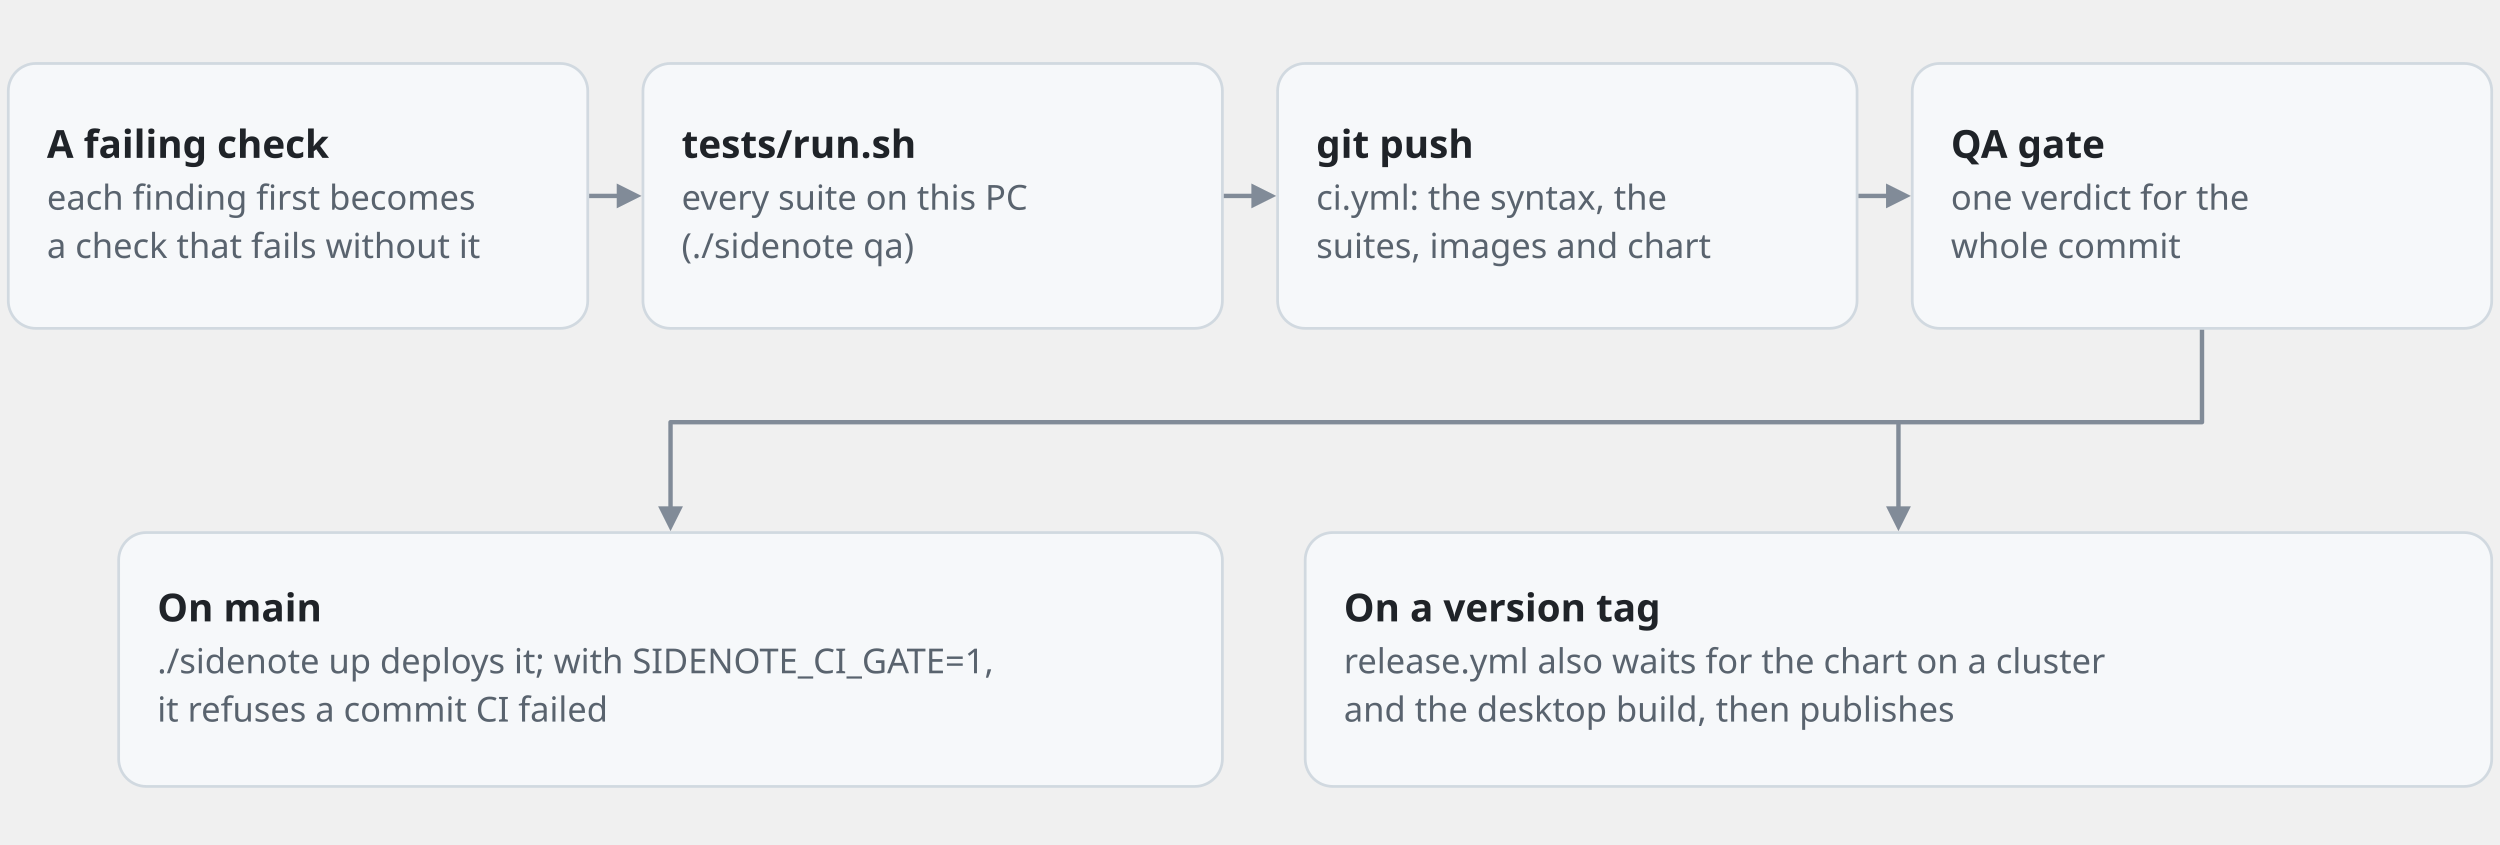
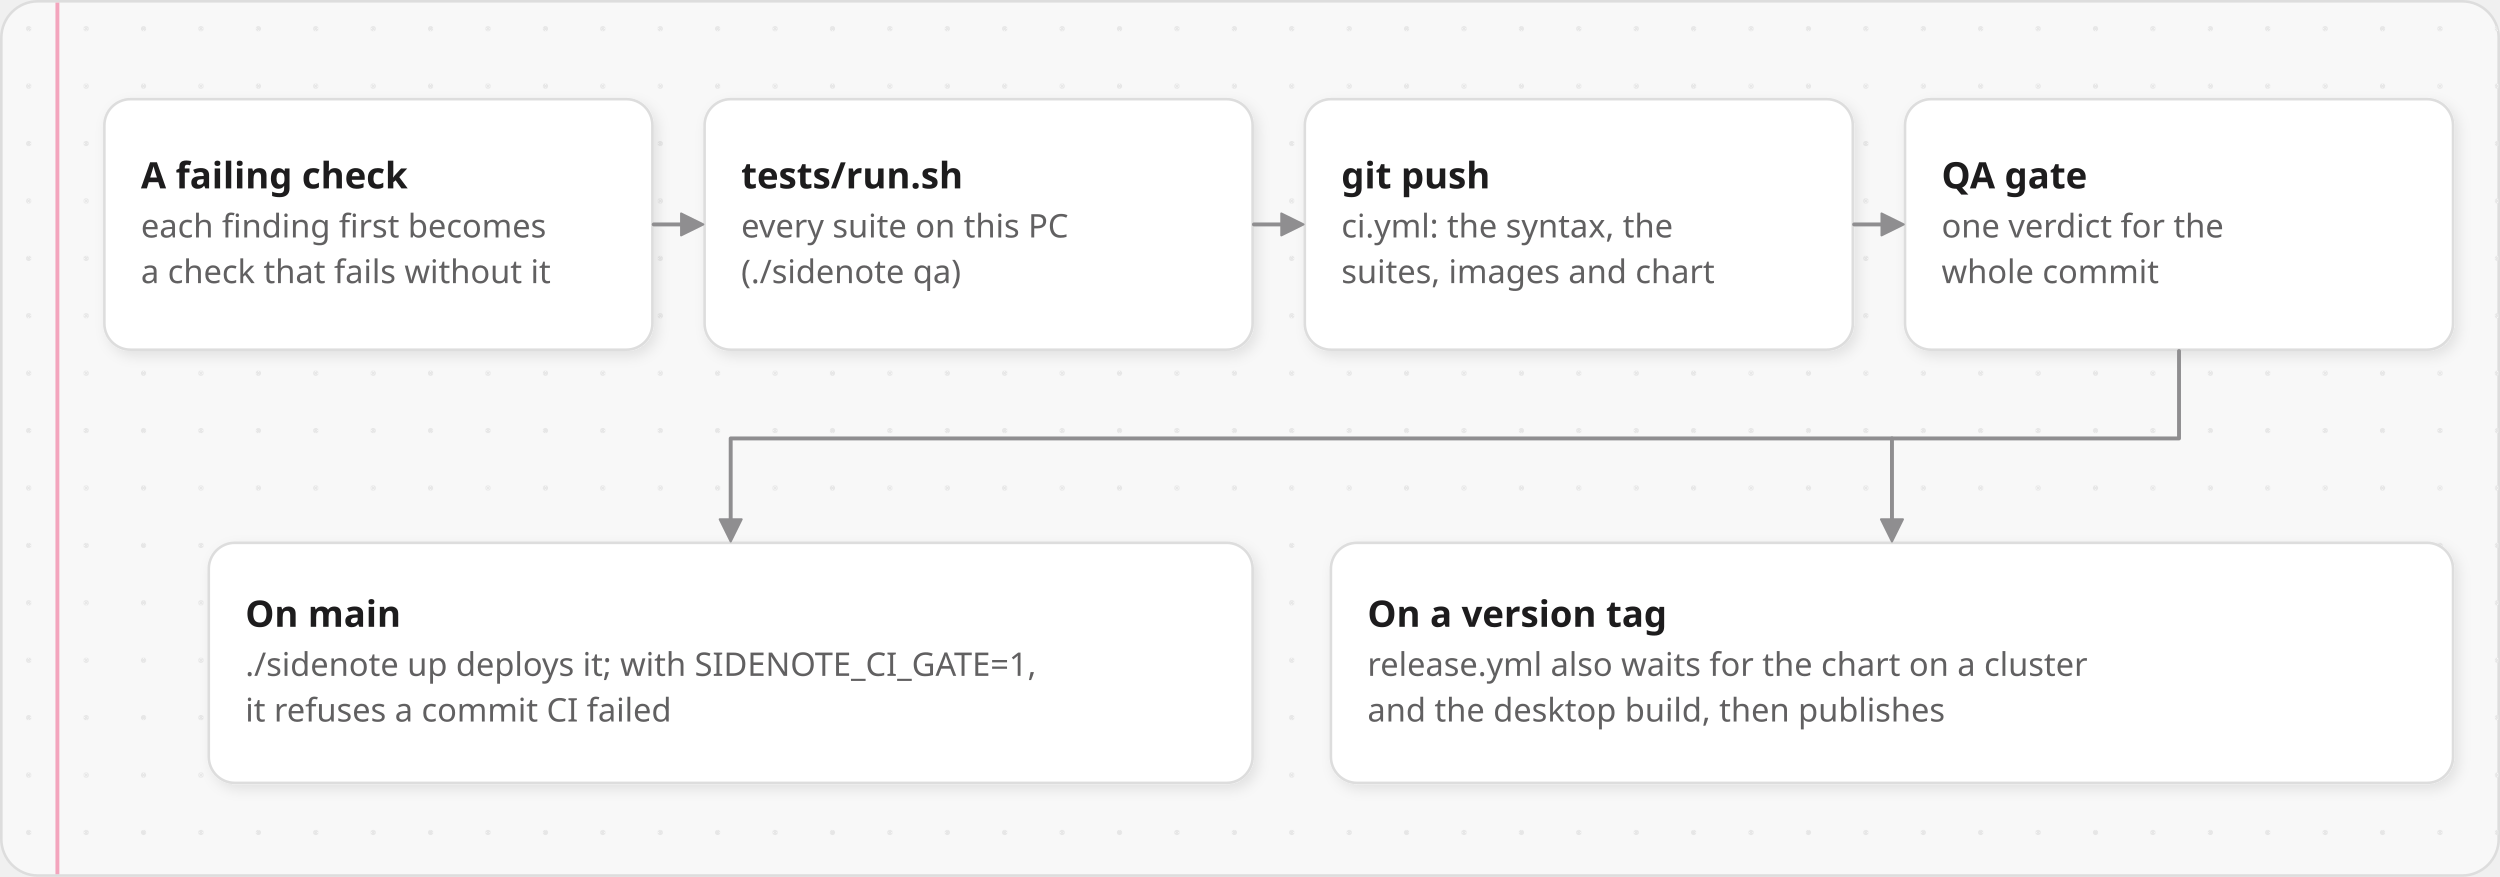
- <svg xmlns="http://www.w3.org/2000/svg" viewBox="-3 -3 906 306" width="906" height="306" font-family="-apple-system, BlinkMacSystemFont, 'Segoe UI', 'Noto Sans', Helvetica, Arial, sans-serif" role="img" aria-label="A finding (real use, a review, a log) becomes a check that fails on the commit before; tests/run.sh runs every suite on this PC; a push runs ci.yml, which ends in one verdict, the QA gate; on main, ./sidenote up with SIDENOTE_CI_GATE=1 refuses a commit CI failed; on a version tag, release.yml also waits for the chart on a cluster and the desktop build, then publishes">
-   <rect x="0" y="20" width="210" height="96" rx="10" fill="#f6f8fa" stroke="#d1d9e0" stroke-width="1" />
-   <text x="14" y="54.2" font-size="14" font-weight="600" fill="#1f2328" text-anchor="start" data-box="14,196">A failing check</text>
-   <text x="14" y="73" font-size="12.5" fill="#59636e" text-anchor="start" data-box="14,196">each finding first becomes</text>
-   <text x="14" y="90.5" font-size="12.5" fill="#59636e" text-anchor="start" data-box="14,196">a check that fails without it</text>
-   <rect x="230" y="20" width="210" height="96" rx="10" fill="#f6f8fa" stroke="#d1d9e0" stroke-width="1" />
-   <text x="244" y="54.2" font-size="14" font-weight="600" fill="#1f2328" text-anchor="start" data-box="244,426">tests/run.sh</text>
-   <text x="244" y="73" font-size="12.5" fill="#59636e" text-anchor="start" data-box="244,426">every suite on this PC</text>
-   <text x="244" y="90.5" font-size="12.5" fill="#59636e" text-anchor="start" data-box="244,426">(./sidenote qa)</text>
-   <path d="M210.5,68 L222.5,68" fill="none" stroke="#818b98" stroke-width="1.6" stroke-linejoin="round" />
-   <path d="M229.5,68 L220.5,72.5 L220.5,63.5 Z" fill="#818b98" data-tip="229.5,68" />
-   <rect x="460" y="20" width="210" height="96" rx="10" fill="#f6f8fa" stroke="#d1d9e0" stroke-width="1" />
-   <text x="474" y="54.2" font-size="14" font-weight="600" fill="#1f2328" text-anchor="start" data-box="474,656">git push</text>
-   <text x="474" y="73" font-size="12.5" fill="#59636e" text-anchor="start" data-box="474,656">ci.yml: the syntax, the</text>
-   <text x="474" y="90.5" font-size="12.5" fill="#59636e" text-anchor="start" data-box="474,656">suites, images and chart</text>
-   <path d="M440.5,68 L452.5,68" fill="none" stroke="#818b98" stroke-width="1.6" stroke-linejoin="round" />
-   <path d="M459.5,68 L450.5,72.5 L450.5,63.5 Z" fill="#818b98" data-tip="459.5,68" />
-   <rect x="690" y="20" width="210" height="96" rx="10" fill="#f6f8fa" stroke="#d1d9e0" stroke-width="1" />
-   <text x="704" y="54.2" font-size="14" font-weight="600" fill="#1f2328" text-anchor="start" data-box="704,886">QA gate</text>
-   <text x="704" y="73" font-size="12.5" fill="#59636e" text-anchor="start" data-box="704,886">one verdict for the</text>
-   <text x="704" y="90.5" font-size="12.5" fill="#59636e" text-anchor="start" data-box="704,886">whole commit</text>
-   <path d="M670.5,68 L682.5,68" fill="none" stroke="#818b98" stroke-width="1.6" stroke-linejoin="round" />
-   <path d="M689.5,68 L680.5,72.5 L680.5,63.5 Z" fill="#818b98" data-tip="689.5,68" />
-   <rect x="40" y="190" width="400" height="92" rx="10" fill="#f6f8fa" stroke="#d1d9e0" stroke-width="1" />
-   <text x="54" y="222.2" font-size="14" font-weight="600" fill="#1f2328" text-anchor="start" data-box="54,426">On main</text>
-   <text x="54" y="241" font-size="12.5" fill="#59636e" text-anchor="start" data-box="54,426">./sidenote up deploys it; with SIDENOTE_CI_GATE=1,</text>
-   <text x="54" y="258.5" font-size="12.5" fill="#59636e" text-anchor="start" data-box="54,426">it refuses a commit CI failed</text>
-   <rect x="470" y="190" width="430" height="92" rx="10" fill="#f6f8fa" stroke="#d1d9e0" stroke-width="1" />
-   <text x="484" y="222.2" font-size="14" font-weight="600" fill="#1f2328" text-anchor="start" data-box="484,886">On a version tag</text>
-   <text x="484" y="241" font-size="12.5" fill="#59636e" text-anchor="start" data-box="484,886">release.yml also waits for the chart on a cluster</text>
-   <text x="484" y="258.5" font-size="12.5" fill="#59636e" text-anchor="start" data-box="484,886">and the desktop build, then publishes</text>
-   <path d="M795,116.5 L795,150 L240,150 L240,182.5" fill="none" stroke="#818b98" stroke-width="1.6" stroke-linejoin="round" />
-   <path d="M240,189.5 L235.5,180.5 L244.5,180.5 Z" fill="#818b98" data-tip="240,189.5" />
-   <path d="M685,150 L685,182.5" fill="none" stroke="#818b98" stroke-width="1.6" stroke-linejoin="round" />
-   <path d="M685,189.5 L680.5,180.5 L689.5,180.5 Z" fill="#818b98" data-tip="685,189.5" />
+ <svg xmlns="http://www.w3.org/2000/svg" viewBox="0 0 958 336" width="958" height="336" font-family="'Pretendard Variable', Pretendard, -apple-system, BlinkMacSystemFont, 'Segoe UI', 'Noto Sans', Helvetica, Arial, sans-serif" role="img" aria-label="A finding (real use, a review, a log) becomes a check that fails on the commit before; tests/run.sh runs every suite on this PC; a push runs ci.yml, which ends in one verdict, the QA gate; on main, ./sidenote up with SIDENOTE_CI_GATE=1 refuses a commit CI failed; on a version tag, release.yml also waits for the chart on a cluster and the desktop build, then publishes">
+   <defs>
+     <pattern id="dots" width="22" height="22" patternUnits="userSpaceOnUse">
+       <circle cx="11" cy="11" r="1" fill="#e6e6e6" />
+     </pattern>
+     <filter id="relief" x="-10%" y="-20%" width="120%" height="150%">
+       <feDropShadow dx="1.6" dy="2" stdDeviation="2.4" flood-color="#1d1c1d" flood-opacity="0.09" />
+     </filter>
+   </defs>
+   <rect x="0.5" y="0.5" width="957" height="335" rx="14" fill="#f8f8f8" stroke="#dddddd" />
+   <rect x="0.5" y="0.5" width="957" height="335" rx="14" fill="url(#dots)" />
+   <path d="M22,1 V335" stroke="#f3a5bd" stroke-width="1.5" />
+   <g transform="translate(40,18)">
+     <rect x="0" y="20" width="210" height="96" rx="10" fill="#ffffff" stroke="#dddddd" stroke-width="1" filter="url(#relief)" />
+     <text x="14" y="54.2" font-size="14" font-weight="620" fill="#1d1c1d" text-anchor="start" data-box="14,196">A failing check</text>
+     <text x="14" y="73" font-size="12.5" fill="#616061" text-anchor="start" data-box="14,196">each finding first becomes</text>
+     <text x="14" y="90.5" font-size="12.5" fill="#616061" text-anchor="start" data-box="14,196">a check that fails without it</text>
+     <rect x="230" y="20" width="210" height="96" rx="10" fill="#ffffff" stroke="#dddddd" stroke-width="1" filter="url(#relief)" />
+     <text x="244" y="54.2" font-size="14" font-weight="620" fill="#1d1c1d" text-anchor="start" data-box="244,426">tests/run.sh</text>
+     <text x="244" y="73" font-size="12.5" fill="#616061" text-anchor="start" data-box="244,426">every suite on this PC</text>
+     <text x="244" y="90.5" font-size="12.5" fill="#616061" text-anchor="start" data-box="244,426">(./sidenote qa)</text>
+     <path d="M210.5,68 L222.5,68" fill="none" stroke="#8f8e90" stroke-width="1.5" stroke-linecap="round" stroke-linejoin="round" />
+     <path d="M229.5,68 L221.0,72.2 L221.0,63.8 Z" fill="#8f8e90" stroke="#8f8e90" stroke-width="0.8" stroke-linejoin="round" data-tip="229.5,68" />
+     <rect x="460" y="20" width="210" height="96" rx="10" fill="#ffffff" stroke="#dddddd" stroke-width="1" filter="url(#relief)" />
+     <text x="474" y="54.2" font-size="14" font-weight="620" fill="#1d1c1d" text-anchor="start" data-box="474,656">git push</text>
+     <text x="474" y="73" font-size="12.5" fill="#616061" text-anchor="start" data-box="474,656">ci.yml: the syntax, the</text>
+     <text x="474" y="90.5" font-size="12.5" fill="#616061" text-anchor="start" data-box="474,656">suites, images and chart</text>
+     <path d="M440.5,68 L452.5,68" fill="none" stroke="#8f8e90" stroke-width="1.5" stroke-linecap="round" stroke-linejoin="round" />
+     <path d="M459.5,68 L451.0,72.2 L451.0,63.8 Z" fill="#8f8e90" stroke="#8f8e90" stroke-width="0.8" stroke-linejoin="round" data-tip="459.5,68" />
+     <rect x="690" y="20" width="210" height="96" rx="10" fill="#ffffff" stroke="#dddddd" stroke-width="1" filter="url(#relief)" />
+     <text x="704" y="54.2" font-size="14" font-weight="620" fill="#1d1c1d" text-anchor="start" data-box="704,886">QA gate</text>
+     <text x="704" y="73" font-size="12.5" fill="#616061" text-anchor="start" data-box="704,886">one verdict for the</text>
+     <text x="704" y="90.5" font-size="12.5" fill="#616061" text-anchor="start" data-box="704,886">whole commit</text>
+     <path d="M670.5,68 L682.5,68" fill="none" stroke="#8f8e90" stroke-width="1.5" stroke-linecap="round" stroke-linejoin="round" />
+     <path d="M689.5,68 L681.0,72.2 L681.0,63.8 Z" fill="#8f8e90" stroke="#8f8e90" stroke-width="0.8" stroke-linejoin="round" data-tip="689.5,68" />
+     <rect x="40" y="190" width="400" height="92" rx="10" fill="#ffffff" stroke="#dddddd" stroke-width="1" filter="url(#relief)" />
+     <text x="54" y="222.2" font-size="14" font-weight="620" fill="#1d1c1d" text-anchor="start" data-box="54,426">On main</text>
+     <text x="54" y="241" font-size="12.5" fill="#616061" text-anchor="start" data-box="54,426">./sidenote up deploys it; with SIDENOTE_CI_GATE=1,</text>
+     <text x="54" y="258.5" font-size="12.5" fill="#616061" text-anchor="start" data-box="54,426">it refuses a commit CI failed</text>
+     <rect x="470" y="190" width="430" height="92" rx="10" fill="#ffffff" stroke="#dddddd" stroke-width="1" filter="url(#relief)" />
+     <text x="484" y="222.2" font-size="14" font-weight="620" fill="#1d1c1d" text-anchor="start" data-box="484,886">On a version tag</text>
+     <text x="484" y="241" font-size="12.5" fill="#616061" text-anchor="start" data-box="484,886">release.yml also waits for the chart on a cluster</text>
+     <text x="484" y="258.5" font-size="12.5" fill="#616061" text-anchor="start" data-box="484,886">and the desktop build, then publishes</text>
+     <path d="M795,116.5 L795,150 L240,150 L240,182.5" fill="none" stroke="#8f8e90" stroke-width="1.5" stroke-linecap="round" stroke-linejoin="round" />
+     <path d="M240,189.5 L235.8,181.0 L244.2,181.0 Z" fill="#8f8e90" stroke="#8f8e90" stroke-width="0.8" stroke-linejoin="round" data-tip="240,189.5" />
+     <path d="M685,150 L685,182.5" fill="none" stroke="#8f8e90" stroke-width="1.5" stroke-linecap="round" stroke-linejoin="round" />
+     <path d="M685,189.5 L680.8,181.0 L689.2,181.0 Z" fill="#8f8e90" stroke="#8f8e90" stroke-width="0.8" stroke-linejoin="round" data-tip="685,189.5" />
+   </g>
</svg>
